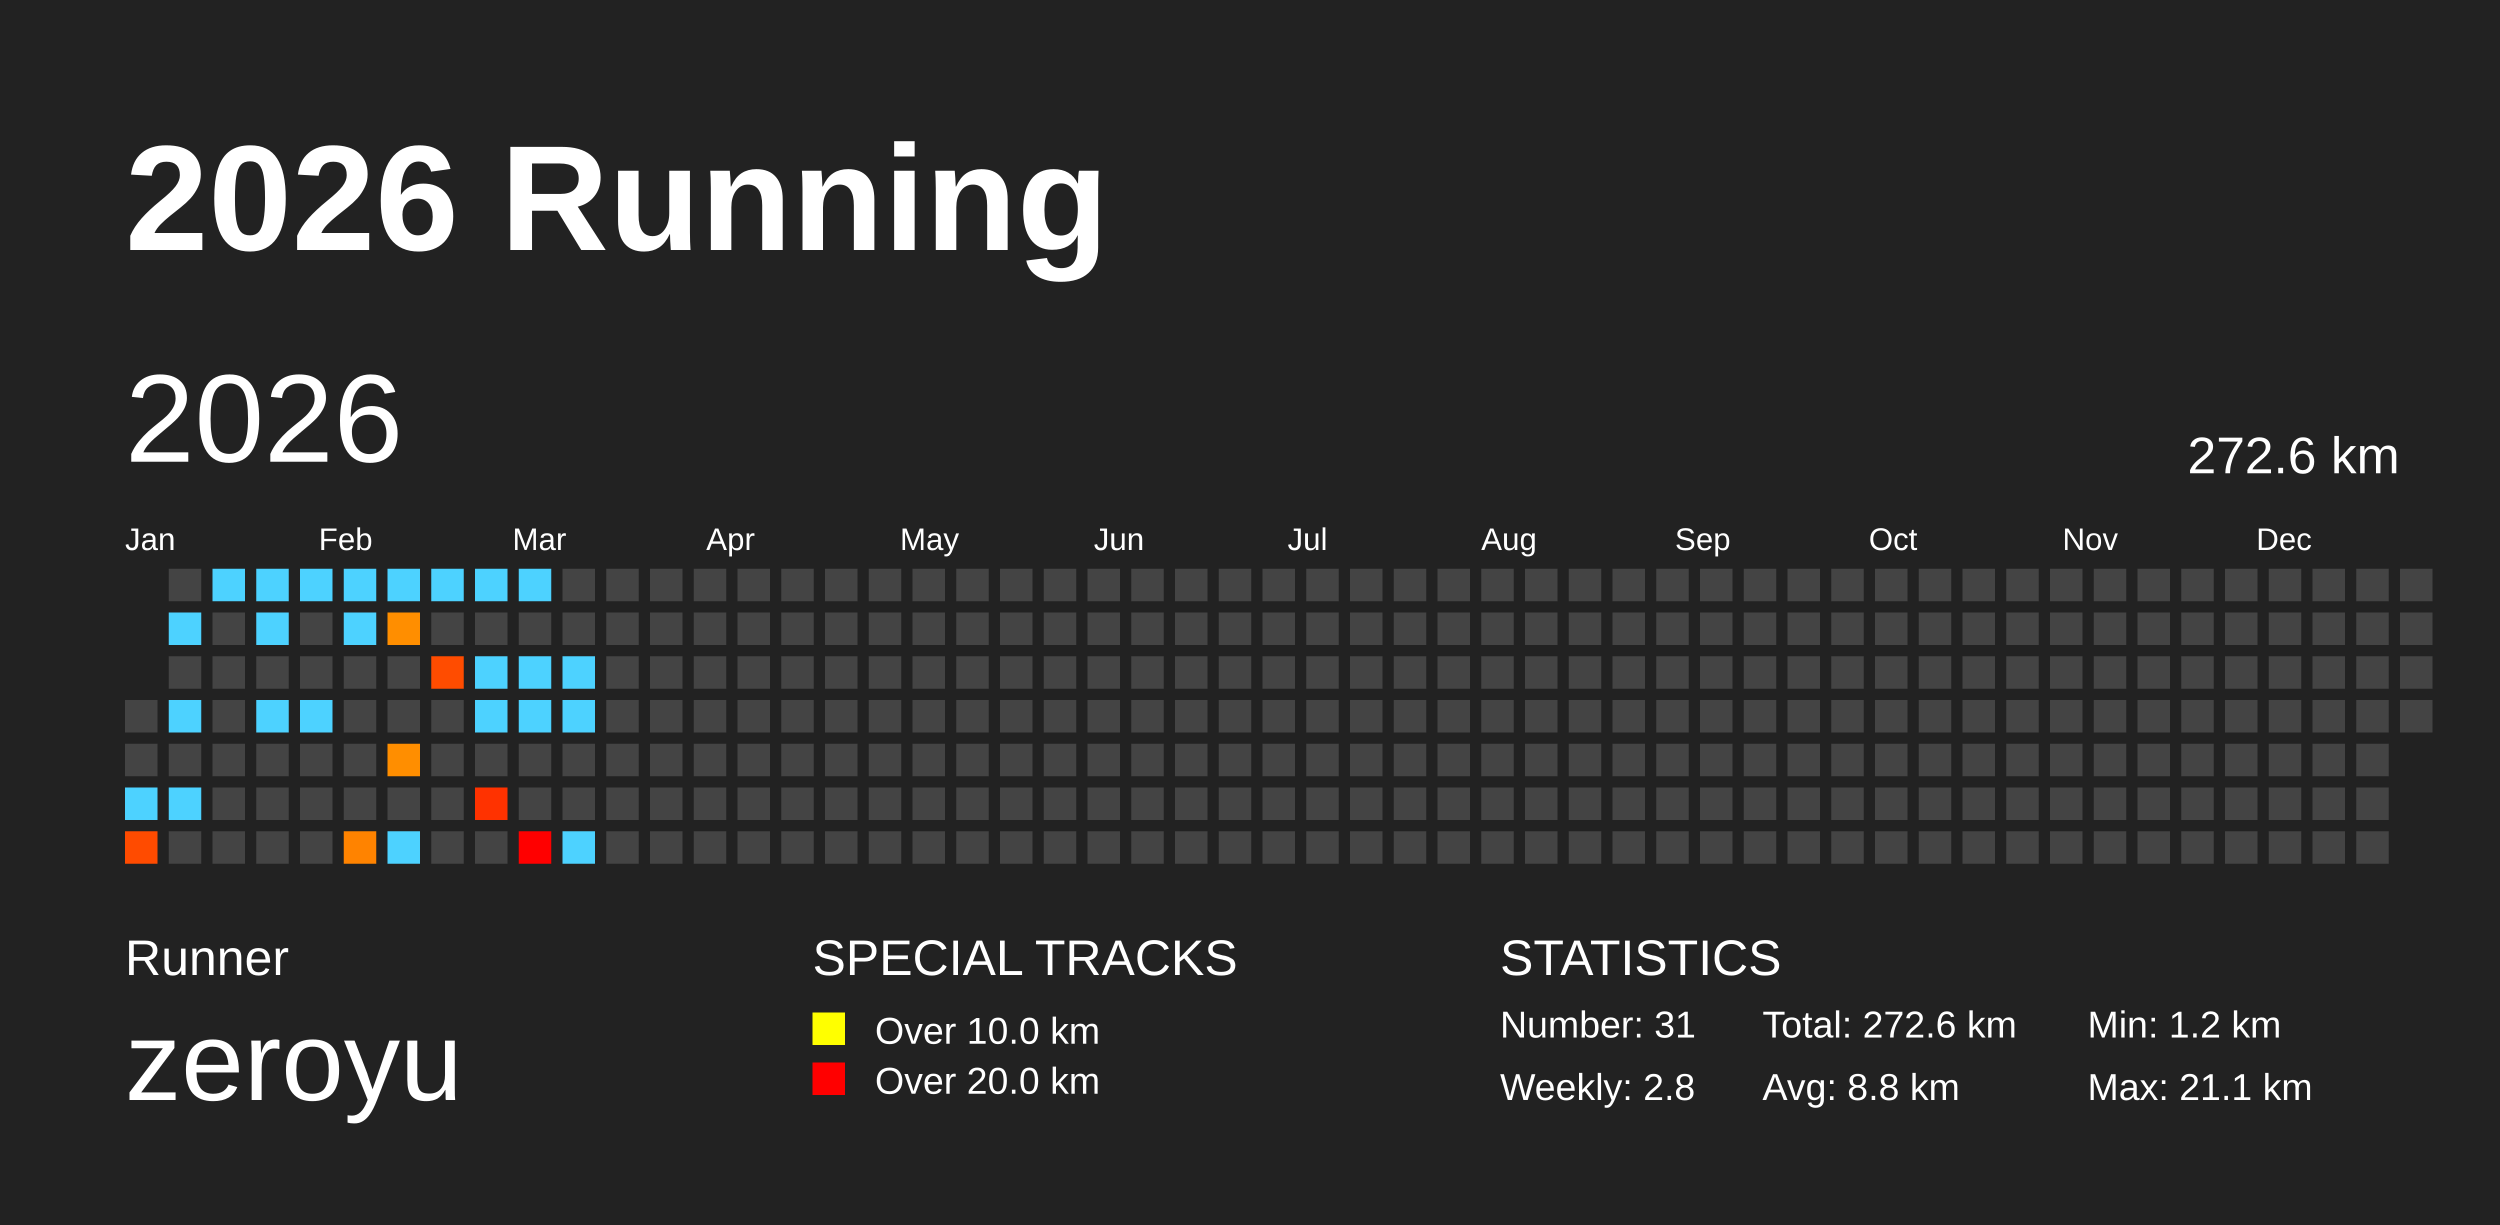
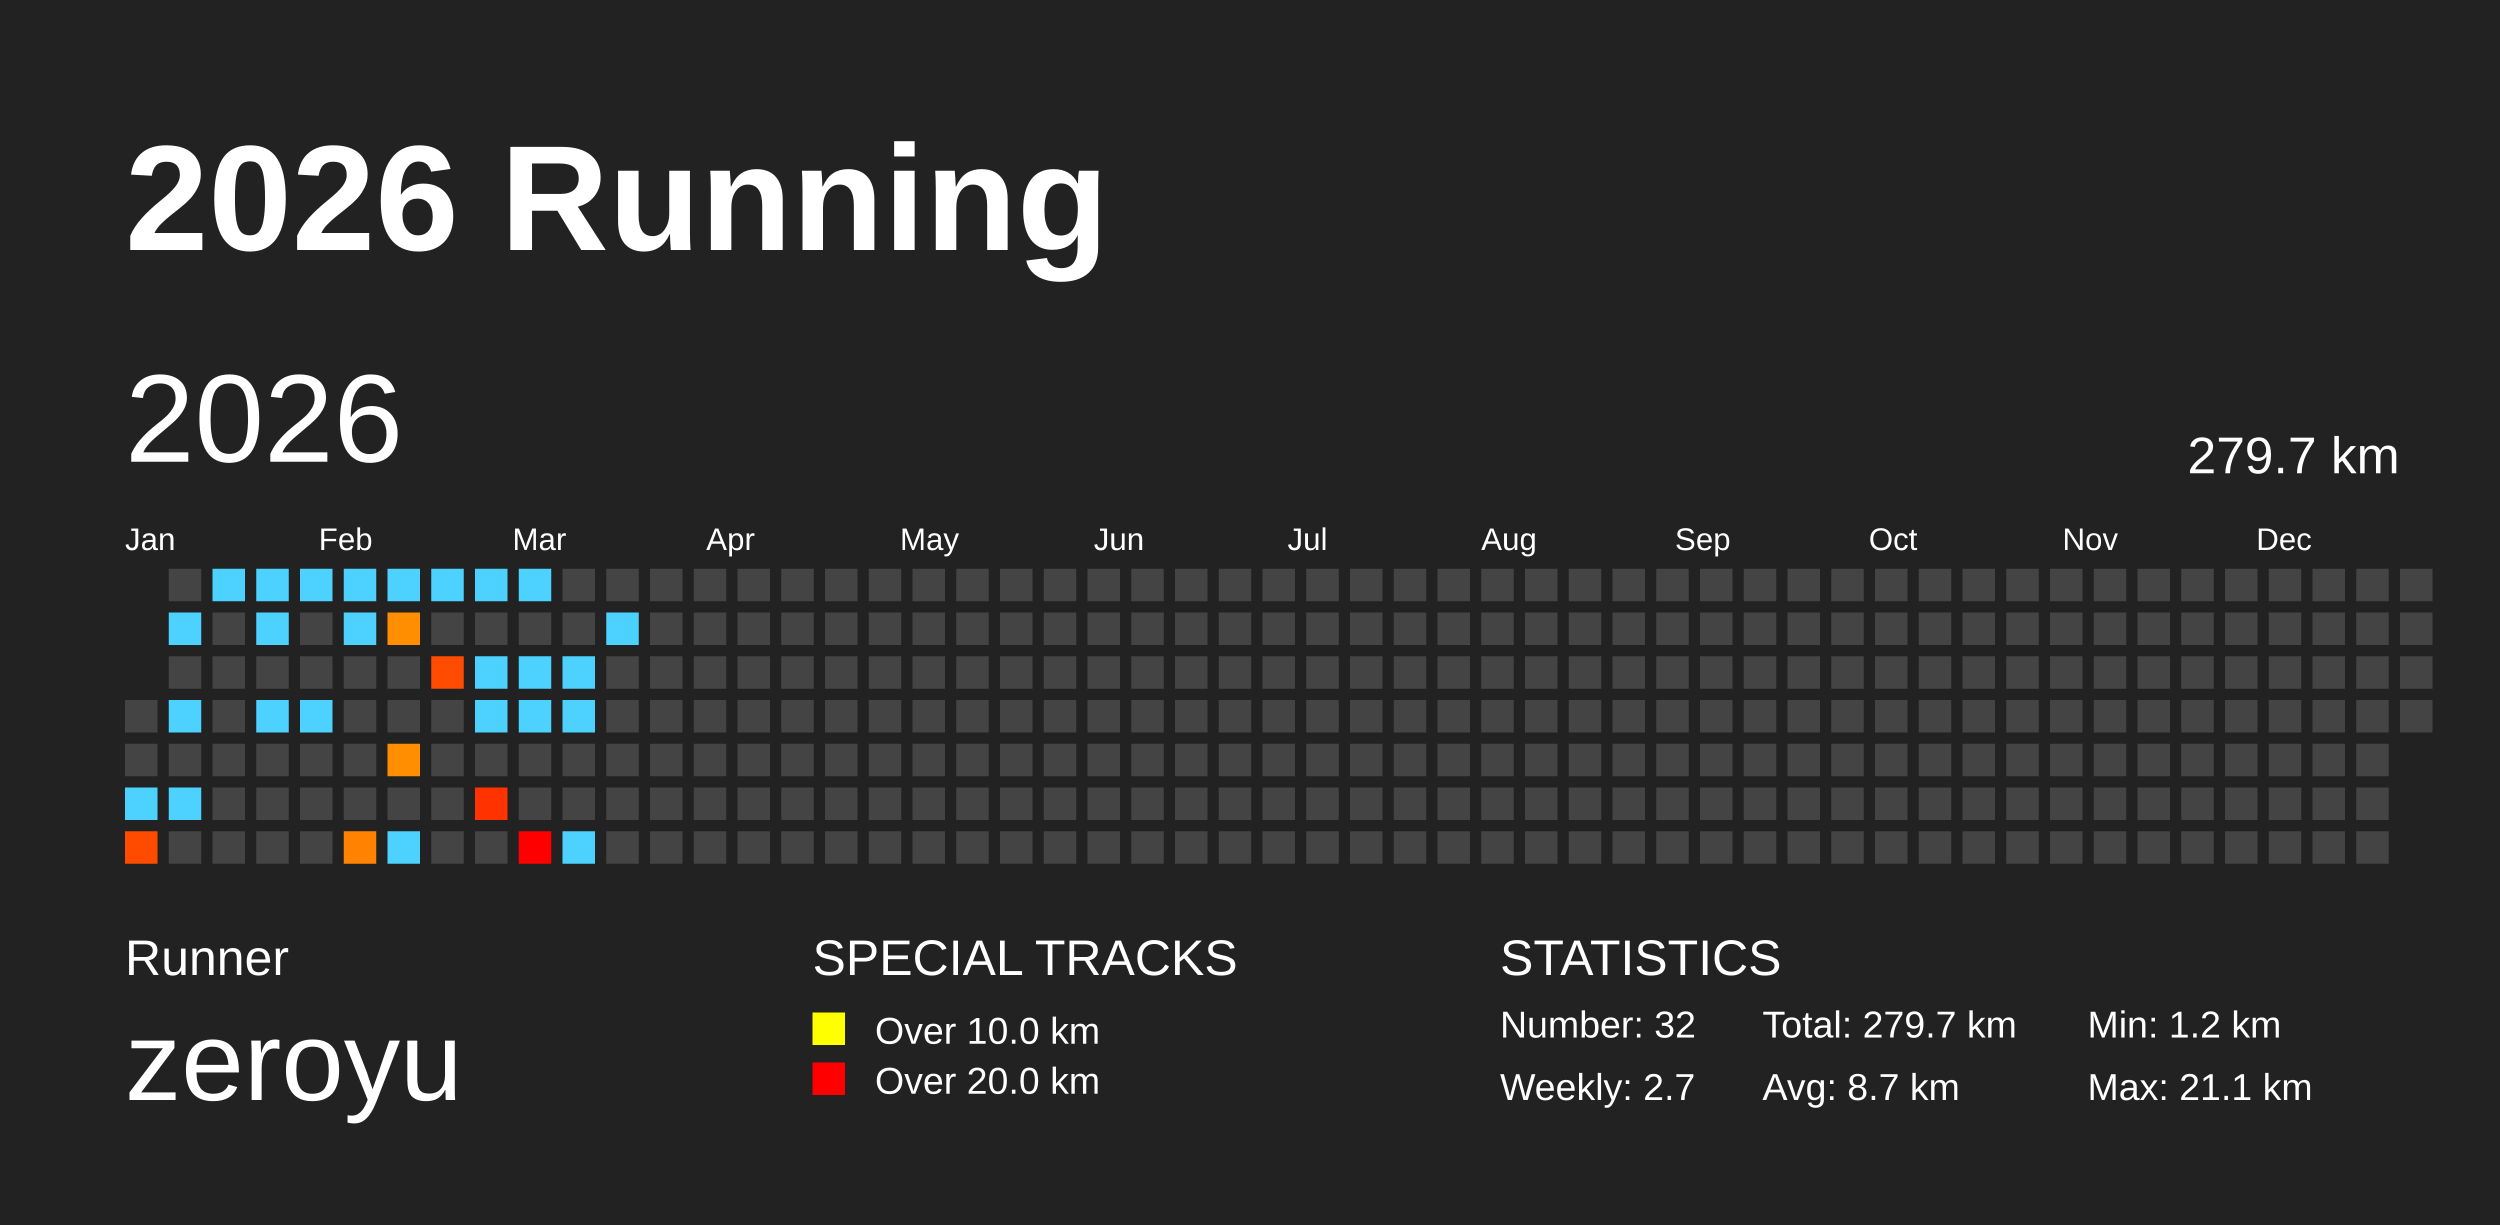
<svg xmlns="http://www.w3.org/2000/svg" baseProfile="full" height="98mm" version="1.1" viewBox="0,0,200,98" width="200mm">
  <defs />
  <rect fill="#222222" height="98" width="200" x="0" y="0" />
  <text fill="#FFFFFF" style="font-size:12px; font-family:Arial; font-weight:bold;" x="10" y="20">2026 Running</text>
  <text fill="#FFFFFF" style="font-size:4px; font-family:Arial" x="10" y="78">Runner</text>
  <text fill="#FFFFFF" style="font-size:9px; font-family:Arial" x="10" y="88">zeroyu</text>
  <text fill="#FFFFFF" style="font-size:4px; font-family:Arial" x="65" y="78">SPECIAL TRACKS</text>
  <rect fill="yellow" height="2.6" width="2.6" x="65" y="81" />
  <text fill="#FFFFFF" style="font-size:3px; font-family:Arial" x="70" y="83.5">Over 10.0 km</text>
  <rect fill="red" height="2.6" width="2.6" x="65" y="85" />
  <text fill="#FFFFFF" style="font-size:3px; font-family:Arial" x="70" y="87.5">Over 20.0 km</text>
  <text fill="#FFFFFF" style="font-size:4px; font-family:Arial" x="120" y="78">STATISTICS</text>
-   <text fill="#FFFFFF" style="font-size:3px; font-family:Arial" x="120" y="83">Number: 31</text>
-   <text fill="#FFFFFF" style="font-size:3px; font-family:Arial" x="120" y="88">Weekly: 2.8</text>
-   <text fill="#FFFFFF" style="font-size:3px; font-family:Arial" x="141" y="83">Total: 272.6 km</text>
-   <text fill="#FFFFFF" style="font-size:3px; font-family:Arial" x="141" y="88">Avg: 8.8 km</text>
+   <text fill="#FFFFFF" style="font-size:3px; font-family:Arial" x="120" y="83">Number: 32</text>
+   <text fill="#FFFFFF" style="font-size:3px; font-family:Arial" x="120" y="88">Weekly: 2.7</text>
+   <text fill="#FFFFFF" style="font-size:3px; font-family:Arial" x="141" y="83">Total: 279.7 km</text>
+   <text fill="#FFFFFF" style="font-size:3px; font-family:Arial" x="141" y="88">Avg: 8.7 km</text>
  <text fill="#FFFFFF" style="font-size:3px; font-family:Arial" x="167" y="83">Min: 1.2 km</text>
  <text fill="#FFFFFF" style="font-size:3px; font-family:Arial" x="167" y="88">Max: 21.1 km</text>
  <text dominant-baseline="hanging" fill="#FFFFFF" style="font-size:10.0px; font-family:Arial;" x="10" y="30">2026</text>
-   <text dominant-baseline="hanging" fill="#FFFFFF" style="font-size:4.125px; font-family:Arial;" x="175" y="35">272.6 km</text>
+   <text dominant-baseline="hanging" fill="#FFFFFF" style="font-size:4.125px; font-family:Arial;" x="175" y="35">279.7 km</text>
  <text fill="#FFFFFF" style="font-size:2.5px; font-family:Arial" x="10.0" y="44">Jan</text>
  <text fill="#FFFFFF" style="font-size:2.5px; font-family:Arial" x="25.5" y="44">Feb</text>
  <text fill="#FFFFFF" style="font-size:2.5px; font-family:Arial" x="41.0" y="44">Mar</text>
  <text fill="#FFFFFF" style="font-size:2.5px; font-family:Arial" x="56.5" y="44">Apr</text>
  <text fill="#FFFFFF" style="font-size:2.5px; font-family:Arial" x="72.0" y="44">May</text>
  <text fill="#FFFFFF" style="font-size:2.5px; font-family:Arial" x="87.5" y="44">Jun</text>
  <text fill="#FFFFFF" style="font-size:2.5px; font-family:Arial" x="103.0" y="44">Jul</text>
  <text fill="#FFFFFF" style="font-size:2.5px; font-family:Arial" x="118.5" y="44">Aug</text>
  <text fill="#FFFFFF" style="font-size:2.5px; font-family:Arial" x="134.0" y="44">Sep</text>
  <text fill="#FFFFFF" style="font-size:2.5px; font-family:Arial" x="149.5" y="44">Oct</text>
  <text fill="#FFFFFF" style="font-size:2.5px; font-family:Arial" x="165.0" y="44">Nov</text>
  <text fill="#FFFFFF" style="font-size:2.5px; font-family:Arial" x="180.5" y="44">Dec</text>
  <rect fill="#444444" height="2.6" width="2.6" x="10.0" y="56.0" />
  <rect fill="#444444" height="2.6" width="2.6" x="10.0" y="59.5" />
  <rect fill="#4dd2ff" height="2.6" width="2.6" x="10.0" y="63.0" />
  <rect fill="#ff4b00" height="2.6" width="2.6" x="10.0" y="66.5" />
  <rect fill="#444444" height="2.6" width="2.6" x="13.5" y="45.5" />
  <rect fill="#4dd2ff" height="2.6" width="2.6" x="13.5" y="49.0" />
  <rect fill="#444444" height="2.6" width="2.6" x="13.5" y="52.5" />
  <rect fill="#4dd2ff" height="2.6" width="2.6" x="13.5" y="56.0" />
  <rect fill="#444444" height="2.6" width="2.6" x="13.5" y="59.5" />
  <rect fill="#4dd2ff" height="2.6" width="2.6" x="13.5" y="63.0" />
  <rect fill="#444444" height="2.6" width="2.6" x="13.5" y="66.5" />
  <rect fill="#4dd2ff" height="2.6" width="2.6" x="17.0" y="45.5" />
  <rect fill="#444444" height="2.6" width="2.6" x="17.0" y="49.0" />
  <rect fill="#444444" height="2.6" width="2.6" x="17.0" y="52.5" />
  <rect fill="#444444" height="2.6" width="2.6" x="17.0" y="56.0" />
  <rect fill="#444444" height="2.6" width="2.6" x="17.0" y="59.5" />
  <rect fill="#444444" height="2.6" width="2.6" x="17.0" y="63.0" />
  <rect fill="#444444" height="2.6" width="2.6" x="17.0" y="66.5" />
  <rect fill="#4dd2ff" height="2.6" width="2.6" x="20.5" y="45.5" />
  <rect fill="#4dd2ff" height="2.6" width="2.6" x="20.5" y="49.0" />
  <rect fill="#444444" height="2.6" width="2.6" x="20.5" y="52.5" />
  <rect fill="#4dd2ff" height="2.6" width="2.6" x="20.5" y="56.0" />
  <rect fill="#444444" height="2.6" width="2.6" x="20.5" y="59.5" />
  <rect fill="#444444" height="2.6" width="2.6" x="20.5" y="63.0" />
  <rect fill="#444444" height="2.6" width="2.6" x="20.5" y="66.5" />
  <rect fill="#4dd2ff" height="2.6" width="2.6" x="24.0" y="45.5" />
  <rect fill="#444444" height="2.6" width="2.6" x="24.0" y="49.0" />
  <rect fill="#444444" height="2.6" width="2.6" x="24.0" y="52.5" />
  <rect fill="#4dd2ff" height="2.6" width="2.6" x="24.0" y="56.0" />
  <rect fill="#444444" height="2.6" width="2.6" x="24.0" y="59.5" />
  <rect fill="#444444" height="2.6" width="2.6" x="24.0" y="63.0" />
  <rect fill="#444444" height="2.6" width="2.6" x="24.0" y="66.5" />
  <rect fill="#4dd2ff" height="2.6" width="2.6" x="27.5" y="45.5" />
  <rect fill="#4dd2ff" height="2.6" width="2.6" x="27.5" y="49.0" />
  <rect fill="#444444" height="2.6" width="2.6" x="27.5" y="52.5" />
  <rect fill="#444444" height="2.6" width="2.6" x="27.5" y="56.0" />
  <rect fill="#444444" height="2.6" width="2.6" x="27.5" y="59.5" />
  <rect fill="#444444" height="2.6" width="2.6" x="27.5" y="63.0" />
  <rect fill="#ff8300" height="2.6" width="2.6" x="27.5" y="66.5" />
  <rect fill="#4dd2ff" height="2.6" width="2.6" x="31.0" y="45.5" />
  <rect fill="#ff8e00" height="2.6" width="2.6" x="31.0" y="49.0" />
  <rect fill="#444444" height="2.6" width="2.6" x="31.0" y="52.5" />
  <rect fill="#444444" height="2.6" width="2.6" x="31.0" y="56.0" />
  <rect fill="#ff8e00" height="2.6" width="2.6" x="31.0" y="59.5" />
  <rect fill="#444444" height="2.6" width="2.6" x="31.0" y="63.0" />
  <rect fill="#4dd2ff" height="2.6" width="2.6" x="31.0" y="66.5" />
  <rect fill="#4dd2ff" height="2.6" width="2.6" x="34.5" y="45.5" />
  <rect fill="#444444" height="2.6" width="2.6" x="34.5" y="49.0" />
  <rect fill="#ff4c00" height="2.6" width="2.6" x="34.5" y="52.5" />
  <rect fill="#444444" height="2.6" width="2.6" x="34.5" y="56.0" />
  <rect fill="#444444" height="2.6" width="2.6" x="34.5" y="59.5" />
  <rect fill="#444444" height="2.6" width="2.6" x="34.5" y="63.0" />
  <rect fill="#444444" height="2.6" width="2.6" x="34.5" y="66.5" />
  <rect fill="#4dd2ff" height="2.6" width="2.6" x="38.0" y="45.5" />
  <rect fill="#444444" height="2.6" width="2.6" x="38.0" y="49.0" />
  <rect fill="#4dd2ff" height="2.6" width="2.6" x="38.0" y="52.5" />
  <rect fill="#4dd2ff" height="2.6" width="2.6" x="38.0" y="56.0" />
  <rect fill="#444444" height="2.6" width="2.6" x="38.0" y="59.5" />
  <rect fill="#ff3200" height="2.6" width="2.6" x="38.0" y="63.0" />
  <rect fill="#444444" height="2.6" width="2.6" x="38.0" y="66.5" />
  <rect fill="#4dd2ff" height="2.6" width="2.6" x="41.5" y="45.5" />
  <rect fill="#444444" height="2.6" width="2.6" x="41.5" y="49.0" />
  <rect fill="#4dd2ff" height="2.6" width="2.6" x="41.5" y="52.5" />
  <rect fill="#4dd2ff" height="2.6" width="2.6" x="41.5" y="56.0" />
  <rect fill="#444444" height="2.6" width="2.6" x="41.5" y="59.5" />
  <rect fill="#444444" height="2.6" width="2.6" x="41.5" y="63.0" />
  <rect fill="red" height="2.6" width="2.6" x="41.5" y="66.5" />
  <rect fill="#444444" height="2.6" width="2.6" x="45.0" y="45.5" />
  <rect fill="#444444" height="2.6" width="2.6" x="45.0" y="49.0" />
  <rect fill="#4dd2ff" height="2.6" width="2.6" x="45.0" y="52.5" />
  <rect fill="#4dd2ff" height="2.6" width="2.6" x="45.0" y="56.0" />
  <rect fill="#444444" height="2.6" width="2.6" x="45.0" y="59.5" />
  <rect fill="#444444" height="2.6" width="2.6" x="45.0" y="63.0" />
  <rect fill="#4dd2ff" height="2.6" width="2.6" x="45.0" y="66.5" />
  <rect fill="#444444" height="2.6" width="2.6" x="48.5" y="45.5" />
-   <rect fill="#444444" height="2.6" width="2.6" x="48.5" y="49.0" />
+   <rect fill="#4dd2ff" height="2.6" width="2.6" x="48.5" y="49.0" />
  <rect fill="#444444" height="2.6" width="2.6" x="48.5" y="52.5" />
  <rect fill="#444444" height="2.6" width="2.6" x="48.5" y="56.0" />
  <rect fill="#444444" height="2.6" width="2.6" x="48.5" y="59.5" />
  <rect fill="#444444" height="2.6" width="2.6" x="48.5" y="63.0" />
  <rect fill="#444444" height="2.6" width="2.6" x="48.5" y="66.5" />
  <rect fill="#444444" height="2.6" width="2.6" x="52.0" y="45.5" />
  <rect fill="#444444" height="2.6" width="2.6" x="52.0" y="49.0" />
  <rect fill="#444444" height="2.6" width="2.6" x="52.0" y="52.5" />
  <rect fill="#444444" height="2.6" width="2.6" x="52.0" y="56.0" />
  <rect fill="#444444" height="2.6" width="2.6" x="52.0" y="59.5" />
  <rect fill="#444444" height="2.6" width="2.6" x="52.0" y="63.0" />
  <rect fill="#444444" height="2.6" width="2.6" x="52.0" y="66.5" />
  <rect fill="#444444" height="2.6" width="2.6" x="55.5" y="45.5" />
  <rect fill="#444444" height="2.6" width="2.6" x="55.5" y="49.0" />
  <rect fill="#444444" height="2.6" width="2.6" x="55.5" y="52.5" />
  <rect fill="#444444" height="2.6" width="2.6" x="55.5" y="56.0" />
  <rect fill="#444444" height="2.6" width="2.6" x="55.5" y="59.5" />
  <rect fill="#444444" height="2.6" width="2.6" x="55.5" y="63.0" />
  <rect fill="#444444" height="2.6" width="2.6" x="55.5" y="66.5" />
  <rect fill="#444444" height="2.6" width="2.6" x="59.0" y="45.5" />
  <rect fill="#444444" height="2.6" width="2.6" x="59.0" y="49.0" />
  <rect fill="#444444" height="2.6" width="2.6" x="59.0" y="52.5" />
  <rect fill="#444444" height="2.6" width="2.6" x="59.0" y="56.0" />
  <rect fill="#444444" height="2.6" width="2.6" x="59.0" y="59.5" />
  <rect fill="#444444" height="2.6" width="2.6" x="59.0" y="63.0" />
  <rect fill="#444444" height="2.6" width="2.6" x="59.0" y="66.5" />
  <rect fill="#444444" height="2.6" width="2.6" x="62.5" y="45.5" />
  <rect fill="#444444" height="2.6" width="2.6" x="62.5" y="49.0" />
  <rect fill="#444444" height="2.6" width="2.6" x="62.5" y="52.5" />
  <rect fill="#444444" height="2.6" width="2.6" x="62.5" y="56.0" />
  <rect fill="#444444" height="2.6" width="2.6" x="62.5" y="59.5" />
  <rect fill="#444444" height="2.6" width="2.6" x="62.5" y="63.0" />
  <rect fill="#444444" height="2.6" width="2.6" x="62.5" y="66.5" />
  <rect fill="#444444" height="2.6" width="2.6" x="66.0" y="45.5" />
  <rect fill="#444444" height="2.6" width="2.6" x="66.0" y="49.0" />
  <rect fill="#444444" height="2.6" width="2.6" x="66.0" y="52.5" />
  <rect fill="#444444" height="2.6" width="2.6" x="66.0" y="56.0" />
  <rect fill="#444444" height="2.6" width="2.6" x="66.0" y="59.5" />
  <rect fill="#444444" height="2.6" width="2.6" x="66.0" y="63.0" />
  <rect fill="#444444" height="2.6" width="2.6" x="66.0" y="66.5" />
  <rect fill="#444444" height="2.6" width="2.6" x="69.5" y="45.5" />
  <rect fill="#444444" height="2.6" width="2.6" x="69.5" y="49.0" />
  <rect fill="#444444" height="2.6" width="2.6" x="69.5" y="52.5" />
  <rect fill="#444444" height="2.6" width="2.6" x="69.5" y="56.0" />
  <rect fill="#444444" height="2.6" width="2.6" x="69.5" y="59.5" />
  <rect fill="#444444" height="2.6" width="2.6" x="69.5" y="63.0" />
  <rect fill="#444444" height="2.6" width="2.6" x="69.5" y="66.5" />
  <rect fill="#444444" height="2.6" width="2.6" x="73.0" y="45.5" />
  <rect fill="#444444" height="2.6" width="2.6" x="73.0" y="49.0" />
  <rect fill="#444444" height="2.6" width="2.6" x="73.0" y="52.5" />
  <rect fill="#444444" height="2.6" width="2.6" x="73.0" y="56.0" />
  <rect fill="#444444" height="2.6" width="2.6" x="73.0" y="59.5" />
  <rect fill="#444444" height="2.6" width="2.6" x="73.0" y="63.0" />
  <rect fill="#444444" height="2.6" width="2.6" x="73.0" y="66.5" />
  <rect fill="#444444" height="2.6" width="2.6" x="76.5" y="45.5" />
  <rect fill="#444444" height="2.6" width="2.6" x="76.5" y="49.0" />
  <rect fill="#444444" height="2.6" width="2.6" x="76.5" y="52.5" />
  <rect fill="#444444" height="2.6" width="2.6" x="76.5" y="56.0" />
  <rect fill="#444444" height="2.6" width="2.6" x="76.5" y="59.5" />
  <rect fill="#444444" height="2.6" width="2.6" x="76.5" y="63.0" />
  <rect fill="#444444" height="2.6" width="2.6" x="76.5" y="66.5" />
  <rect fill="#444444" height="2.6" width="2.6" x="80.0" y="45.5" />
  <rect fill="#444444" height="2.6" width="2.6" x="80.0" y="49.0" />
  <rect fill="#444444" height="2.6" width="2.6" x="80.0" y="52.5" />
  <rect fill="#444444" height="2.6" width="2.6" x="80.0" y="56.0" />
  <rect fill="#444444" height="2.6" width="2.6" x="80.0" y="59.5" />
  <rect fill="#444444" height="2.6" width="2.6" x="80.0" y="63.0" />
  <rect fill="#444444" height="2.6" width="2.6" x="80.0" y="66.5" />
  <rect fill="#444444" height="2.6" width="2.6" x="83.5" y="45.5" />
  <rect fill="#444444" height="2.6" width="2.6" x="83.5" y="49.0" />
  <rect fill="#444444" height="2.6" width="2.6" x="83.5" y="52.5" />
  <rect fill="#444444" height="2.6" width="2.6" x="83.5" y="56.0" />
  <rect fill="#444444" height="2.6" width="2.6" x="83.5" y="59.5" />
  <rect fill="#444444" height="2.6" width="2.6" x="83.5" y="63.0" />
  <rect fill="#444444" height="2.6" width="2.6" x="83.5" y="66.5" />
  <rect fill="#444444" height="2.6" width="2.6" x="87.0" y="45.5" />
  <rect fill="#444444" height="2.6" width="2.6" x="87.0" y="49.0" />
  <rect fill="#444444" height="2.6" width="2.6" x="87.0" y="52.5" />
  <rect fill="#444444" height="2.6" width="2.6" x="87.0" y="56.0" />
  <rect fill="#444444" height="2.6" width="2.6" x="87.0" y="59.5" />
  <rect fill="#444444" height="2.6" width="2.6" x="87.0" y="63.0" />
  <rect fill="#444444" height="2.6" width="2.6" x="87.0" y="66.5" />
  <rect fill="#444444" height="2.6" width="2.6" x="90.5" y="45.5" />
  <rect fill="#444444" height="2.6" width="2.6" x="90.5" y="49.0" />
  <rect fill="#444444" height="2.6" width="2.6" x="90.5" y="52.5" />
  <rect fill="#444444" height="2.6" width="2.6" x="90.5" y="56.0" />
  <rect fill="#444444" height="2.6" width="2.6" x="90.5" y="59.5" />
  <rect fill="#444444" height="2.6" width="2.6" x="90.5" y="63.0" />
  <rect fill="#444444" height="2.6" width="2.6" x="90.5" y="66.5" />
  <rect fill="#444444" height="2.6" width="2.6" x="94.0" y="45.5" />
  <rect fill="#444444" height="2.6" width="2.6" x="94.0" y="49.0" />
  <rect fill="#444444" height="2.6" width="2.6" x="94.0" y="52.5" />
  <rect fill="#444444" height="2.6" width="2.6" x="94.0" y="56.0" />
  <rect fill="#444444" height="2.6" width="2.6" x="94.0" y="59.5" />
  <rect fill="#444444" height="2.6" width="2.6" x="94.0" y="63.0" />
  <rect fill="#444444" height="2.6" width="2.6" x="94.0" y="66.5" />
  <rect fill="#444444" height="2.6" width="2.6" x="97.5" y="45.5" />
  <rect fill="#444444" height="2.6" width="2.6" x="97.5" y="49.0" />
  <rect fill="#444444" height="2.6" width="2.6" x="97.5" y="52.5" />
  <rect fill="#444444" height="2.6" width="2.6" x="97.5" y="56.0" />
  <rect fill="#444444" height="2.6" width="2.6" x="97.5" y="59.5" />
  <rect fill="#444444" height="2.6" width="2.6" x="97.5" y="63.0" />
  <rect fill="#444444" height="2.6" width="2.6" x="97.5" y="66.5" />
  <rect fill="#444444" height="2.6" width="2.6" x="101.0" y="45.5" />
  <rect fill="#444444" height="2.6" width="2.6" x="101.0" y="49.0" />
  <rect fill="#444444" height="2.6" width="2.6" x="101.0" y="52.5" />
  <rect fill="#444444" height="2.6" width="2.6" x="101.0" y="56.0" />
  <rect fill="#444444" height="2.6" width="2.6" x="101.0" y="59.5" />
  <rect fill="#444444" height="2.6" width="2.6" x="101.0" y="63.0" />
  <rect fill="#444444" height="2.6" width="2.6" x="101.0" y="66.5" />
  <rect fill="#444444" height="2.6" width="2.6" x="104.5" y="45.5" />
  <rect fill="#444444" height="2.6" width="2.6" x="104.5" y="49.0" />
  <rect fill="#444444" height="2.6" width="2.6" x="104.5" y="52.5" />
  <rect fill="#444444" height="2.6" width="2.6" x="104.5" y="56.0" />
  <rect fill="#444444" height="2.6" width="2.6" x="104.5" y="59.5" />
  <rect fill="#444444" height="2.6" width="2.6" x="104.5" y="63.0" />
  <rect fill="#444444" height="2.6" width="2.6" x="104.5" y="66.5" />
  <rect fill="#444444" height="2.6" width="2.6" x="108.0" y="45.5" />
  <rect fill="#444444" height="2.6" width="2.6" x="108.0" y="49.0" />
  <rect fill="#444444" height="2.6" width="2.6" x="108.0" y="52.5" />
  <rect fill="#444444" height="2.6" width="2.6" x="108.0" y="56.0" />
  <rect fill="#444444" height="2.6" width="2.6" x="108.0" y="59.5" />
  <rect fill="#444444" height="2.6" width="2.6" x="108.0" y="63.0" />
  <rect fill="#444444" height="2.6" width="2.6" x="108.0" y="66.5" />
  <rect fill="#444444" height="2.6" width="2.6" x="111.5" y="45.5" />
  <rect fill="#444444" height="2.6" width="2.6" x="111.5" y="49.0" />
  <rect fill="#444444" height="2.6" width="2.6" x="111.5" y="52.5" />
  <rect fill="#444444" height="2.6" width="2.6" x="111.5" y="56.0" />
  <rect fill="#444444" height="2.6" width="2.6" x="111.5" y="59.5" />
  <rect fill="#444444" height="2.6" width="2.6" x="111.5" y="63.0" />
  <rect fill="#444444" height="2.6" width="2.6" x="111.5" y="66.5" />
  <rect fill="#444444" height="2.6" width="2.6" x="115.0" y="45.5" />
  <rect fill="#444444" height="2.6" width="2.6" x="115.0" y="49.0" />
  <rect fill="#444444" height="2.6" width="2.6" x="115.0" y="52.5" />
  <rect fill="#444444" height="2.6" width="2.6" x="115.0" y="56.0" />
  <rect fill="#444444" height="2.6" width="2.6" x="115.0" y="59.5" />
  <rect fill="#444444" height="2.6" width="2.6" x="115.0" y="63.0" />
  <rect fill="#444444" height="2.6" width="2.6" x="115.0" y="66.5" />
  <rect fill="#444444" height="2.6" width="2.6" x="118.5" y="45.5" />
  <rect fill="#444444" height="2.6" width="2.6" x="118.5" y="49.0" />
  <rect fill="#444444" height="2.6" width="2.6" x="118.5" y="52.5" />
  <rect fill="#444444" height="2.6" width="2.6" x="118.5" y="56.0" />
  <rect fill="#444444" height="2.6" width="2.6" x="118.5" y="59.5" />
  <rect fill="#444444" height="2.6" width="2.6" x="118.5" y="63.0" />
  <rect fill="#444444" height="2.6" width="2.6" x="118.5" y="66.5" />
  <rect fill="#444444" height="2.6" width="2.6" x="122.0" y="45.5" />
  <rect fill="#444444" height="2.6" width="2.6" x="122.0" y="49.0" />
  <rect fill="#444444" height="2.6" width="2.6" x="122.0" y="52.5" />
  <rect fill="#444444" height="2.6" width="2.6" x="122.0" y="56.0" />
  <rect fill="#444444" height="2.6" width="2.6" x="122.0" y="59.5" />
  <rect fill="#444444" height="2.6" width="2.6" x="122.0" y="63.0" />
  <rect fill="#444444" height="2.6" width="2.6" x="122.0" y="66.5" />
  <rect fill="#444444" height="2.6" width="2.6" x="125.5" y="45.5" />
  <rect fill="#444444" height="2.6" width="2.6" x="125.5" y="49.0" />
  <rect fill="#444444" height="2.6" width="2.6" x="125.5" y="52.5" />
  <rect fill="#444444" height="2.6" width="2.6" x="125.5" y="56.0" />
  <rect fill="#444444" height="2.6" width="2.6" x="125.5" y="59.5" />
  <rect fill="#444444" height="2.6" width="2.6" x="125.5" y="63.0" />
  <rect fill="#444444" height="2.6" width="2.6" x="125.5" y="66.5" />
  <rect fill="#444444" height="2.6" width="2.6" x="129.0" y="45.5" />
  <rect fill="#444444" height="2.6" width="2.6" x="129.0" y="49.0" />
  <rect fill="#444444" height="2.6" width="2.6" x="129.0" y="52.5" />
  <rect fill="#444444" height="2.6" width="2.6" x="129.0" y="56.0" />
  <rect fill="#444444" height="2.6" width="2.6" x="129.0" y="59.5" />
  <rect fill="#444444" height="2.6" width="2.6" x="129.0" y="63.0" />
  <rect fill="#444444" height="2.6" width="2.6" x="129.0" y="66.5" />
  <rect fill="#444444" height="2.6" width="2.6" x="132.5" y="45.5" />
  <rect fill="#444444" height="2.6" width="2.6" x="132.5" y="49.0" />
  <rect fill="#444444" height="2.6" width="2.6" x="132.5" y="52.5" />
  <rect fill="#444444" height="2.6" width="2.6" x="132.5" y="56.0" />
  <rect fill="#444444" height="2.6" width="2.6" x="132.5" y="59.5" />
  <rect fill="#444444" height="2.6" width="2.6" x="132.5" y="63.0" />
  <rect fill="#444444" height="2.6" width="2.6" x="132.5" y="66.5" />
  <rect fill="#444444" height="2.6" width="2.6" x="136.0" y="45.5" />
  <rect fill="#444444" height="2.6" width="2.6" x="136.0" y="49.0" />
  <rect fill="#444444" height="2.6" width="2.6" x="136.0" y="52.5" />
  <rect fill="#444444" height="2.6" width="2.6" x="136.0" y="56.0" />
  <rect fill="#444444" height="2.6" width="2.6" x="136.0" y="59.5" />
  <rect fill="#444444" height="2.6" width="2.6" x="136.0" y="63.0" />
  <rect fill="#444444" height="2.6" width="2.6" x="136.0" y="66.5" />
  <rect fill="#444444" height="2.6" width="2.6" x="139.5" y="45.5" />
  <rect fill="#444444" height="2.6" width="2.6" x="139.5" y="49.0" />
  <rect fill="#444444" height="2.6" width="2.6" x="139.5" y="52.5" />
  <rect fill="#444444" height="2.6" width="2.6" x="139.5" y="56.0" />
  <rect fill="#444444" height="2.6" width="2.6" x="139.5" y="59.5" />
  <rect fill="#444444" height="2.6" width="2.6" x="139.5" y="63.0" />
  <rect fill="#444444" height="2.6" width="2.6" x="139.5" y="66.5" />
  <rect fill="#444444" height="2.6" width="2.6" x="143.0" y="45.5" />
  <rect fill="#444444" height="2.6" width="2.6" x="143.0" y="49.0" />
  <rect fill="#444444" height="2.6" width="2.6" x="143.0" y="52.5" />
  <rect fill="#444444" height="2.6" width="2.6" x="143.0" y="56.0" />
  <rect fill="#444444" height="2.6" width="2.6" x="143.0" y="59.5" />
  <rect fill="#444444" height="2.6" width="2.6" x="143.0" y="63.0" />
  <rect fill="#444444" height="2.6" width="2.6" x="143.0" y="66.5" />
  <rect fill="#444444" height="2.6" width="2.6" x="146.5" y="45.5" />
  <rect fill="#444444" height="2.6" width="2.6" x="146.5" y="49.0" />
  <rect fill="#444444" height="2.6" width="2.6" x="146.5" y="52.5" />
  <rect fill="#444444" height="2.6" width="2.6" x="146.5" y="56.0" />
  <rect fill="#444444" height="2.6" width="2.6" x="146.5" y="59.5" />
  <rect fill="#444444" height="2.6" width="2.6" x="146.5" y="63.0" />
  <rect fill="#444444" height="2.6" width="2.6" x="146.5" y="66.5" />
  <rect fill="#444444" height="2.6" width="2.6" x="150.0" y="45.5" />
  <rect fill="#444444" height="2.6" width="2.6" x="150.0" y="49.0" />
  <rect fill="#444444" height="2.6" width="2.6" x="150.0" y="52.5" />
  <rect fill="#444444" height="2.6" width="2.6" x="150.0" y="56.0" />
  <rect fill="#444444" height="2.6" width="2.6" x="150.0" y="59.5" />
  <rect fill="#444444" height="2.6" width="2.6" x="150.0" y="63.0" />
  <rect fill="#444444" height="2.6" width="2.6" x="150.0" y="66.5" />
  <rect fill="#444444" height="2.6" width="2.6" x="153.5" y="45.5" />
  <rect fill="#444444" height="2.6" width="2.6" x="153.5" y="49.0" />
  <rect fill="#444444" height="2.6" width="2.6" x="153.5" y="52.5" />
  <rect fill="#444444" height="2.6" width="2.6" x="153.5" y="56.0" />
  <rect fill="#444444" height="2.6" width="2.6" x="153.5" y="59.5" />
  <rect fill="#444444" height="2.6" width="2.6" x="153.5" y="63.0" />
  <rect fill="#444444" height="2.6" width="2.6" x="153.5" y="66.5" />
  <rect fill="#444444" height="2.6" width="2.6" x="157.0" y="45.5" />
  <rect fill="#444444" height="2.6" width="2.6" x="157.0" y="49.0" />
  <rect fill="#444444" height="2.6" width="2.6" x="157.0" y="52.5" />
  <rect fill="#444444" height="2.6" width="2.6" x="157.0" y="56.0" />
  <rect fill="#444444" height="2.6" width="2.6" x="157.0" y="59.5" />
  <rect fill="#444444" height="2.6" width="2.6" x="157.0" y="63.0" />
  <rect fill="#444444" height="2.6" width="2.6" x="157.0" y="66.5" />
  <rect fill="#444444" height="2.6" width="2.6" x="160.5" y="45.5" />
  <rect fill="#444444" height="2.6" width="2.6" x="160.5" y="49.0" />
  <rect fill="#444444" height="2.6" width="2.6" x="160.5" y="52.5" />
  <rect fill="#444444" height="2.6" width="2.6" x="160.5" y="56.0" />
  <rect fill="#444444" height="2.6" width="2.6" x="160.5" y="59.5" />
  <rect fill="#444444" height="2.6" width="2.6" x="160.5" y="63.0" />
  <rect fill="#444444" height="2.6" width="2.6" x="160.5" y="66.5" />
  <rect fill="#444444" height="2.6" width="2.6" x="164.0" y="45.5" />
  <rect fill="#444444" height="2.6" width="2.6" x="164.0" y="49.0" />
  <rect fill="#444444" height="2.6" width="2.6" x="164.0" y="52.5" />
  <rect fill="#444444" height="2.6" width="2.6" x="164.0" y="56.0" />
  <rect fill="#444444" height="2.6" width="2.6" x="164.0" y="59.5" />
  <rect fill="#444444" height="2.6" width="2.6" x="164.0" y="63.0" />
  <rect fill="#444444" height="2.6" width="2.6" x="164.0" y="66.5" />
  <rect fill="#444444" height="2.6" width="2.6" x="167.5" y="45.5" />
  <rect fill="#444444" height="2.6" width="2.6" x="167.5" y="49.0" />
  <rect fill="#444444" height="2.6" width="2.6" x="167.5" y="52.5" />
  <rect fill="#444444" height="2.6" width="2.6" x="167.5" y="56.0" />
  <rect fill="#444444" height="2.6" width="2.6" x="167.5" y="59.5" />
  <rect fill="#444444" height="2.6" width="2.6" x="167.5" y="63.0" />
  <rect fill="#444444" height="2.6" width="2.6" x="167.5" y="66.5" />
  <rect fill="#444444" height="2.6" width="2.6" x="171.0" y="45.5" />
  <rect fill="#444444" height="2.6" width="2.6" x="171.0" y="49.0" />
  <rect fill="#444444" height="2.6" width="2.6" x="171.0" y="52.5" />
  <rect fill="#444444" height="2.6" width="2.6" x="171.0" y="56.0" />
  <rect fill="#444444" height="2.6" width="2.6" x="171.0" y="59.5" />
  <rect fill="#444444" height="2.6" width="2.6" x="171.0" y="63.0" />
  <rect fill="#444444" height="2.6" width="2.6" x="171.0" y="66.5" />
  <rect fill="#444444" height="2.6" width="2.6" x="174.5" y="45.5" />
  <rect fill="#444444" height="2.6" width="2.6" x="174.5" y="49.0" />
  <rect fill="#444444" height="2.6" width="2.6" x="174.5" y="52.5" />
  <rect fill="#444444" height="2.6" width="2.6" x="174.5" y="56.0" />
  <rect fill="#444444" height="2.6" width="2.6" x="174.5" y="59.5" />
  <rect fill="#444444" height="2.6" width="2.6" x="174.5" y="63.0" />
  <rect fill="#444444" height="2.6" width="2.6" x="174.5" y="66.5" />
  <rect fill="#444444" height="2.6" width="2.6" x="178.0" y="45.5" />
  <rect fill="#444444" height="2.6" width="2.6" x="178.0" y="49.0" />
  <rect fill="#444444" height="2.6" width="2.6" x="178.0" y="52.5" />
  <rect fill="#444444" height="2.6" width="2.6" x="178.0" y="56.0" />
  <rect fill="#444444" height="2.6" width="2.6" x="178.0" y="59.5" />
  <rect fill="#444444" height="2.6" width="2.6" x="178.0" y="63.0" />
  <rect fill="#444444" height="2.6" width="2.6" x="178.0" y="66.5" />
  <rect fill="#444444" height="2.6" width="2.6" x="181.5" y="45.5" />
  <rect fill="#444444" height="2.6" width="2.6" x="181.5" y="49.0" />
  <rect fill="#444444" height="2.6" width="2.6" x="181.5" y="52.5" />
  <rect fill="#444444" height="2.6" width="2.6" x="181.5" y="56.0" />
  <rect fill="#444444" height="2.6" width="2.6" x="181.5" y="59.5" />
  <rect fill="#444444" height="2.6" width="2.6" x="181.5" y="63.0" />
  <rect fill="#444444" height="2.6" width="2.6" x="181.5" y="66.5" />
  <rect fill="#444444" height="2.6" width="2.6" x="185.0" y="45.5" />
  <rect fill="#444444" height="2.6" width="2.6" x="185.0" y="49.0" />
  <rect fill="#444444" height="2.6" width="2.6" x="185.0" y="52.5" />
  <rect fill="#444444" height="2.6" width="2.6" x="185.0" y="56.0" />
  <rect fill="#444444" height="2.6" width="2.6" x="185.0" y="59.5" />
  <rect fill="#444444" height="2.6" width="2.6" x="185.0" y="63.0" />
  <rect fill="#444444" height="2.6" width="2.6" x="185.0" y="66.5" />
  <rect fill="#444444" height="2.6" width="2.6" x="188.5" y="45.5" />
  <rect fill="#444444" height="2.6" width="2.6" x="188.5" y="49.0" />
  <rect fill="#444444" height="2.6" width="2.6" x="188.5" y="52.5" />
  <rect fill="#444444" height="2.6" width="2.6" x="188.5" y="56.0" />
  <rect fill="#444444" height="2.6" width="2.6" x="188.5" y="59.5" />
  <rect fill="#444444" height="2.6" width="2.6" x="188.5" y="63.0" />
  <rect fill="#444444" height="2.6" width="2.6" x="188.5" y="66.5" />
  <rect fill="#444444" height="2.6" width="2.6" x="192.0" y="45.5" />
  <rect fill="#444444" height="2.6" width="2.6" x="192.0" y="49.0" />
  <rect fill="#444444" height="2.6" width="2.6" x="192.0" y="52.5" />
  <rect fill="#444444" height="2.6" width="2.6" x="192.0" y="56.0" />
</svg>
